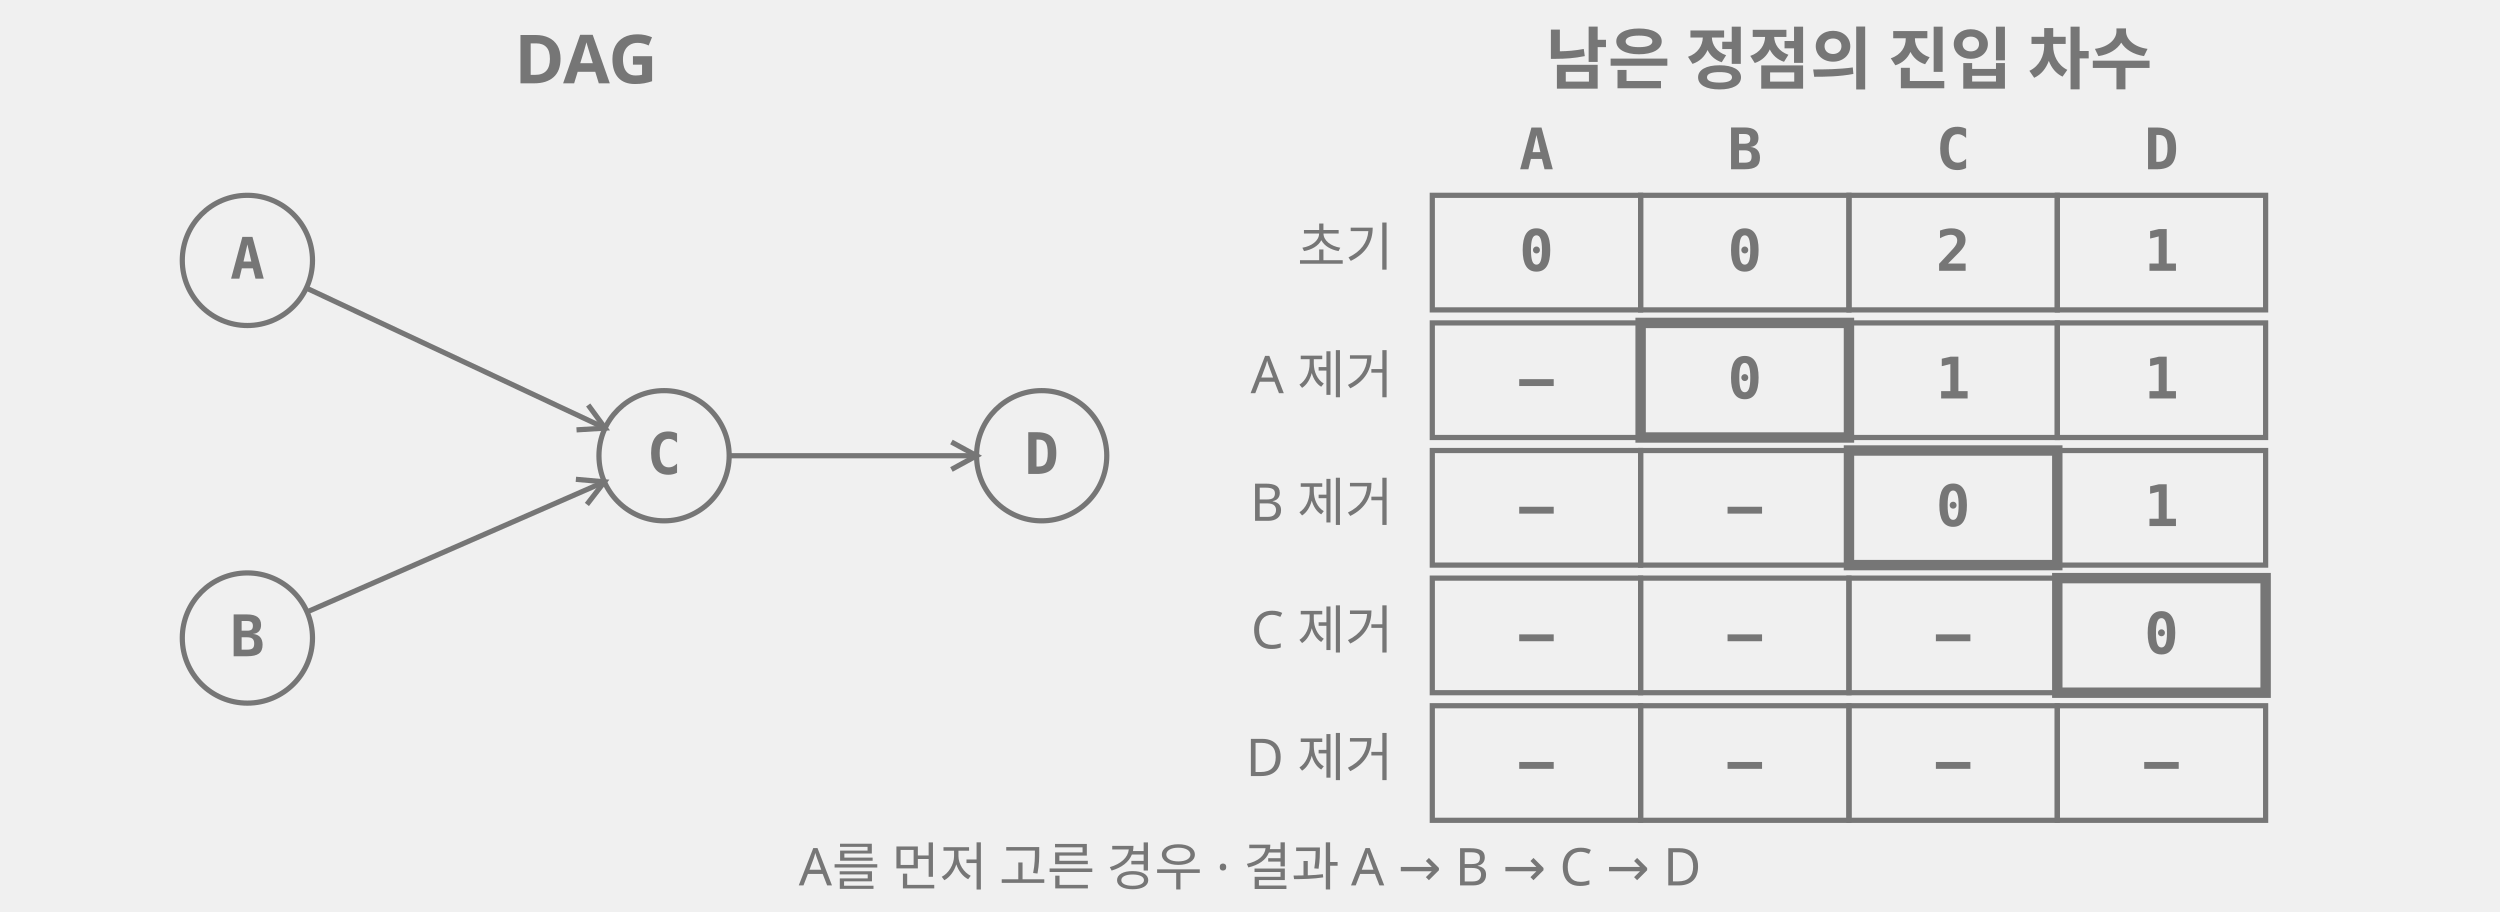
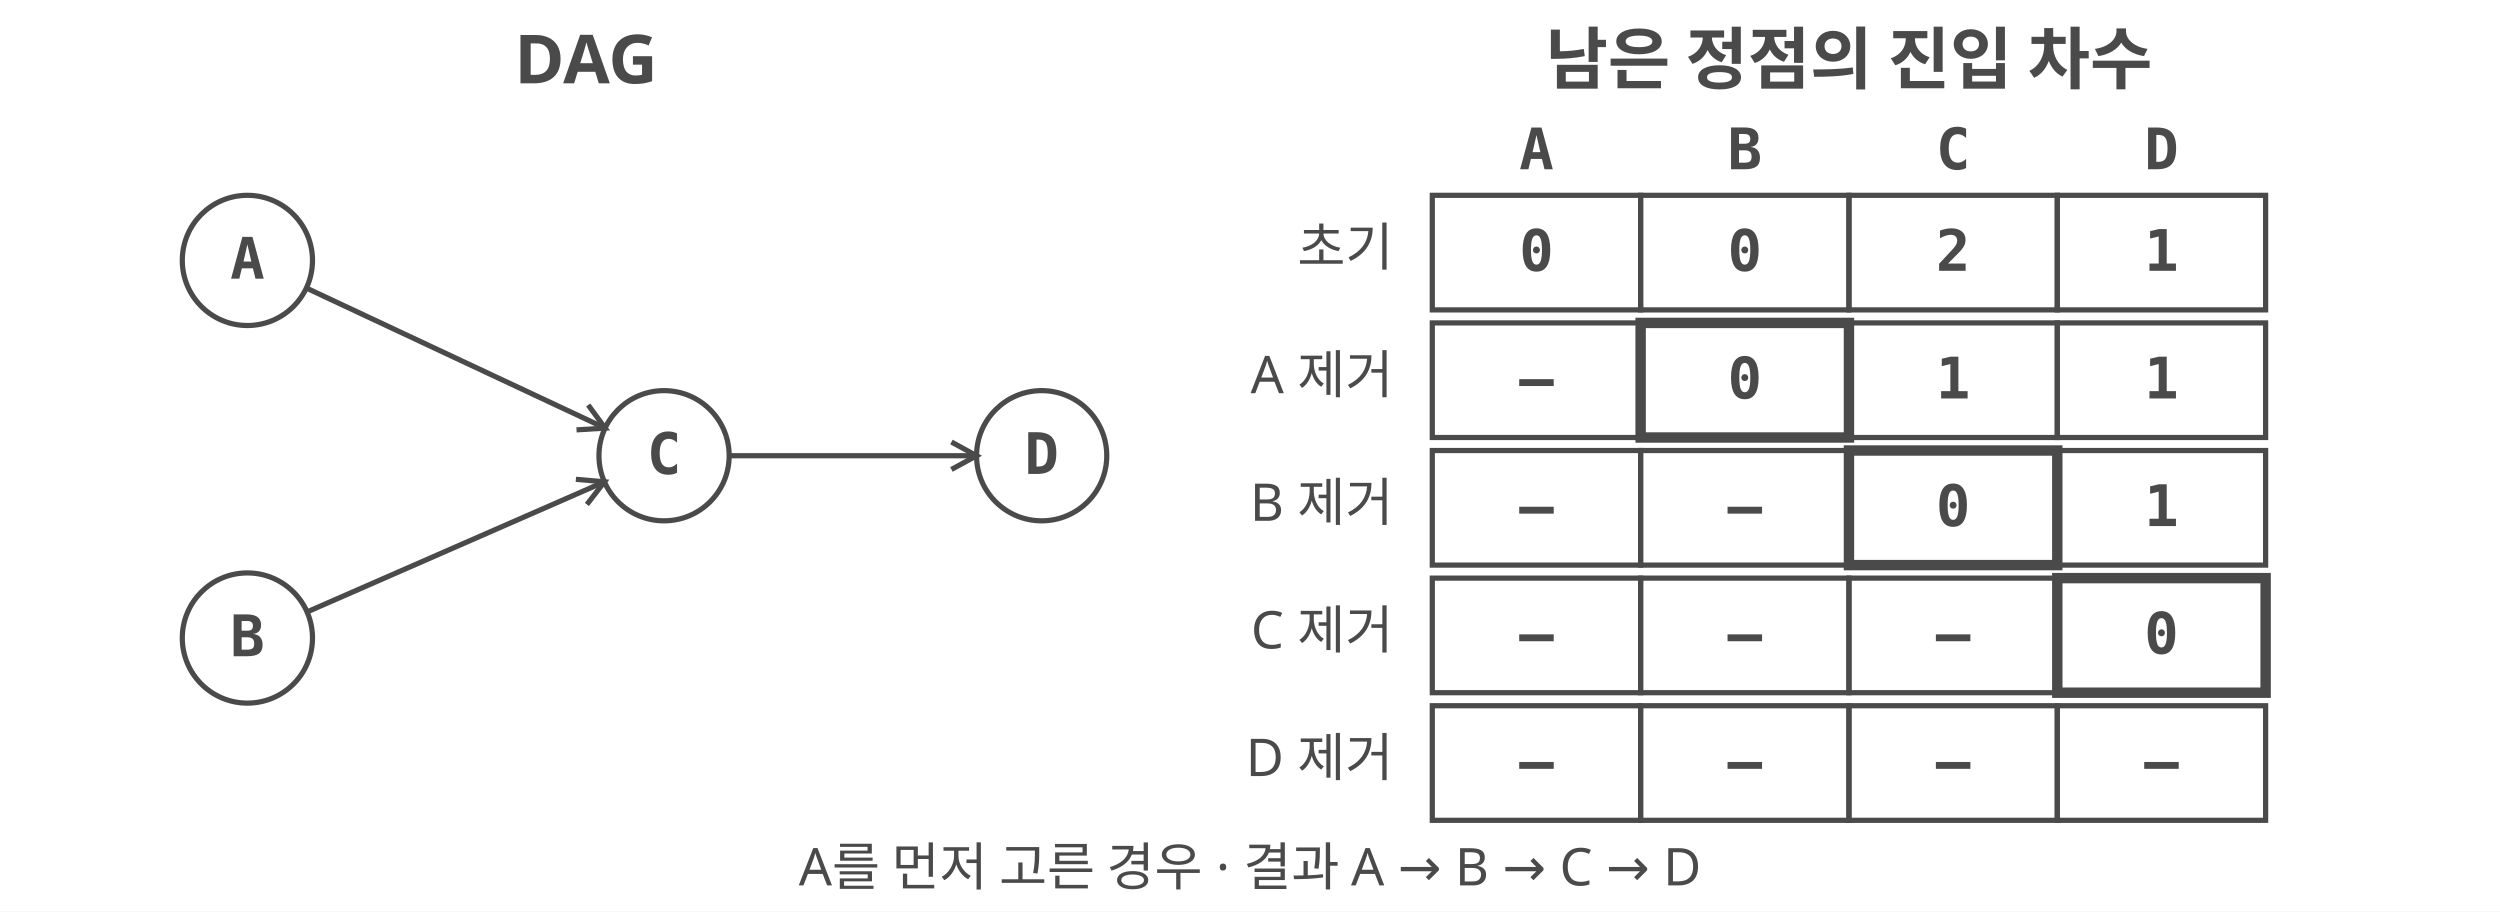
<svg xmlns="http://www.w3.org/2000/svg" viewBox="0 0 960 350" role="img" aria-labelledby="kahn-indegree-states-title kahn-indegree-states-desc">
-   <style>.t{font:500 24px system-ui,sans-serif;fill:#767676}.s{font:400 20px system-ui,sans-serif;fill:#767676}.m{font:600 22px ui-monospace,Consolas,monospace;fill:#767676}.h{font:700 26px system-ui,sans-serif;fill:#767676}.l{fill:none;stroke:#767676;stroke-width:2}.a{fill:none;stroke:#767676;stroke-width:4}.d{fill:none;stroke:#767676;stroke-width:2;stroke-dasharray:6 5}</style>
+   <style>.canvas{fill:#fff}.t{font:500 24px system-ui,sans-serif;fill:#4a4a4a}.s{font:400 20px system-ui,sans-serif;fill:#4a4a4a}.m{font:600 22px ui-monospace,Consolas,monospace;fill:#4a4a4a}.h{font:700 26px system-ui,sans-serif;fill:#4a4a4a}.l{fill:none;stroke:#4a4a4a;stroke-width:2}.a{fill:none;stroke:#4a4a4a;stroke-width:4}.d{fill:none;stroke:#4a4a4a;stroke-width:2;stroke-dasharray:6 5}@media(prefers-color-scheme:dark){.canvas{fill:#171717}.t{fill:#c8c8c8}.s{fill:#c8c8c8}.m{fill:#c8c8c8}.h{fill:#c8c8c8}.l{stroke:#c8c8c8}.a{stroke:#c8c8c8}.d{stroke:#c8c8c8}}</style>
+   <rect class="canvas" width="100%" height="100%" />
  <text x="225" y="32" class="h" text-anchor="middle">DAG</text>
  <line x1="117.636" y1="110.611" x2="232.364" y2="164.389" class="l" />
  <path d="M 221.384 165.067 L 232.364 164.389 L 225.861 155.517" class="l" />
  <line x1="117.904" y1="234.98" x2="232.096" y2="185.02" class="l" />
  <path d="M 225.366 193.721 L 232.096 185.02 L 221.138 184.058" class="l" />
  <line x1="280" y1="175" x2="375" y2="175" class="l" />
  <path d="M 365.347 180.274 L 375 175 L 365.347 169.726" class="l" />
  <circle cx="95" cy="100" r="25" class="l" />
  <text x="95" y="107" class="m" text-anchor="middle">A</text>
  <circle cx="95" cy="245" r="25" class="l" />
  <text x="95" y="252" class="m" text-anchor="middle">B</text>
  <circle cx="255" cy="175" r="25" class="l" />
  <text x="255" y="182" class="m" text-anchor="middle">C</text>
  <circle cx="400" cy="175" r="25" class="l" />
  <text x="400" y="182" class="m" text-anchor="middle">D</text>
  <text x="710" y="32" class="h" text-anchor="middle">남은 정점의 진입 차수</text>
  <text x="590" y="65" class="m" text-anchor="middle">A</text>
  <text x="670" y="65" class="m" text-anchor="middle">B</text>
  <text x="750" y="65" class="m" text-anchor="middle">C</text>
  <text x="830" y="65" class="m" text-anchor="middle">D</text>
  <text x="535" y="102" class="s" text-anchor="end">초기</text>
  <rect x="550" y="75" width="80" height="44" class="l" />
  <text x="590" y="104" class="m" text-anchor="middle">0</text>
  <rect x="630" y="75" width="80" height="44" class="l" />
  <text x="670" y="104" class="m" text-anchor="middle">0</text>
  <rect x="710" y="75" width="80" height="44" class="l" />
  <text x="750" y="104" class="m" text-anchor="middle">2</text>
  <rect x="790" y="75" width="80" height="44" class="l" />
  <text x="830" y="104" class="m" text-anchor="middle">1</text>
  <text x="535" y="151" class="s" text-anchor="end">A 제거</text>
  <rect x="550" y="124" width="80" height="44" class="l" />
  <text x="590" y="153" class="m" text-anchor="middle">–</text>
  <rect x="630" y="124" width="80" height="44" class="a" />
  <text x="670" y="153" class="m" text-anchor="middle">0</text>
  <rect x="710" y="124" width="80" height="44" class="l" />
  <text x="750" y="153" class="m" text-anchor="middle">1</text>
  <rect x="790" y="124" width="80" height="44" class="l" />
  <text x="830" y="153" class="m" text-anchor="middle">1</text>
  <text x="535" y="200" class="s" text-anchor="end">B 제거</text>
  <rect x="550" y="173" width="80" height="44" class="l" />
  <text x="590" y="202" class="m" text-anchor="middle">–</text>
  <rect x="630" y="173" width="80" height="44" class="l" />
  <text x="670" y="202" class="m" text-anchor="middle">–</text>
  <rect x="710" y="173" width="80" height="44" class="a" />
  <text x="750" y="202" class="m" text-anchor="middle">0</text>
  <rect x="790" y="173" width="80" height="44" class="l" />
  <text x="830" y="202" class="m" text-anchor="middle">1</text>
  <text x="535" y="249" class="s" text-anchor="end">C 제거</text>
  <rect x="550" y="222" width="80" height="44" class="l" />
  <text x="590" y="251" class="m" text-anchor="middle">–</text>
  <rect x="630" y="222" width="80" height="44" class="l" />
  <text x="670" y="251" class="m" text-anchor="middle">–</text>
  <rect x="710" y="222" width="80" height="44" class="l" />
  <text x="750" y="251" class="m" text-anchor="middle">–</text>
  <rect x="790" y="222" width="80" height="44" class="a" />
  <text x="830" y="251" class="m" text-anchor="middle">0</text>
  <text x="535" y="298" class="s" text-anchor="end">D 제거</text>
  <rect x="550" y="271" width="80" height="44" class="l" />
  <text x="590" y="300" class="m" text-anchor="middle">–</text>
  <rect x="630" y="271" width="80" height="44" class="l" />
  <text x="670" y="300" class="m" text-anchor="middle">–</text>
  <rect x="710" y="271" width="80" height="44" class="l" />
  <text x="750" y="300" class="m" text-anchor="middle">–</text>
  <rect x="790" y="271" width="80" height="44" class="l" />
  <text x="830" y="300" class="m" text-anchor="middle">–</text>
  <text x="480" y="340" class="s" text-anchor="middle">A를 먼저 고른 경우 · 결과 A → B → C → D</text>
</svg>
